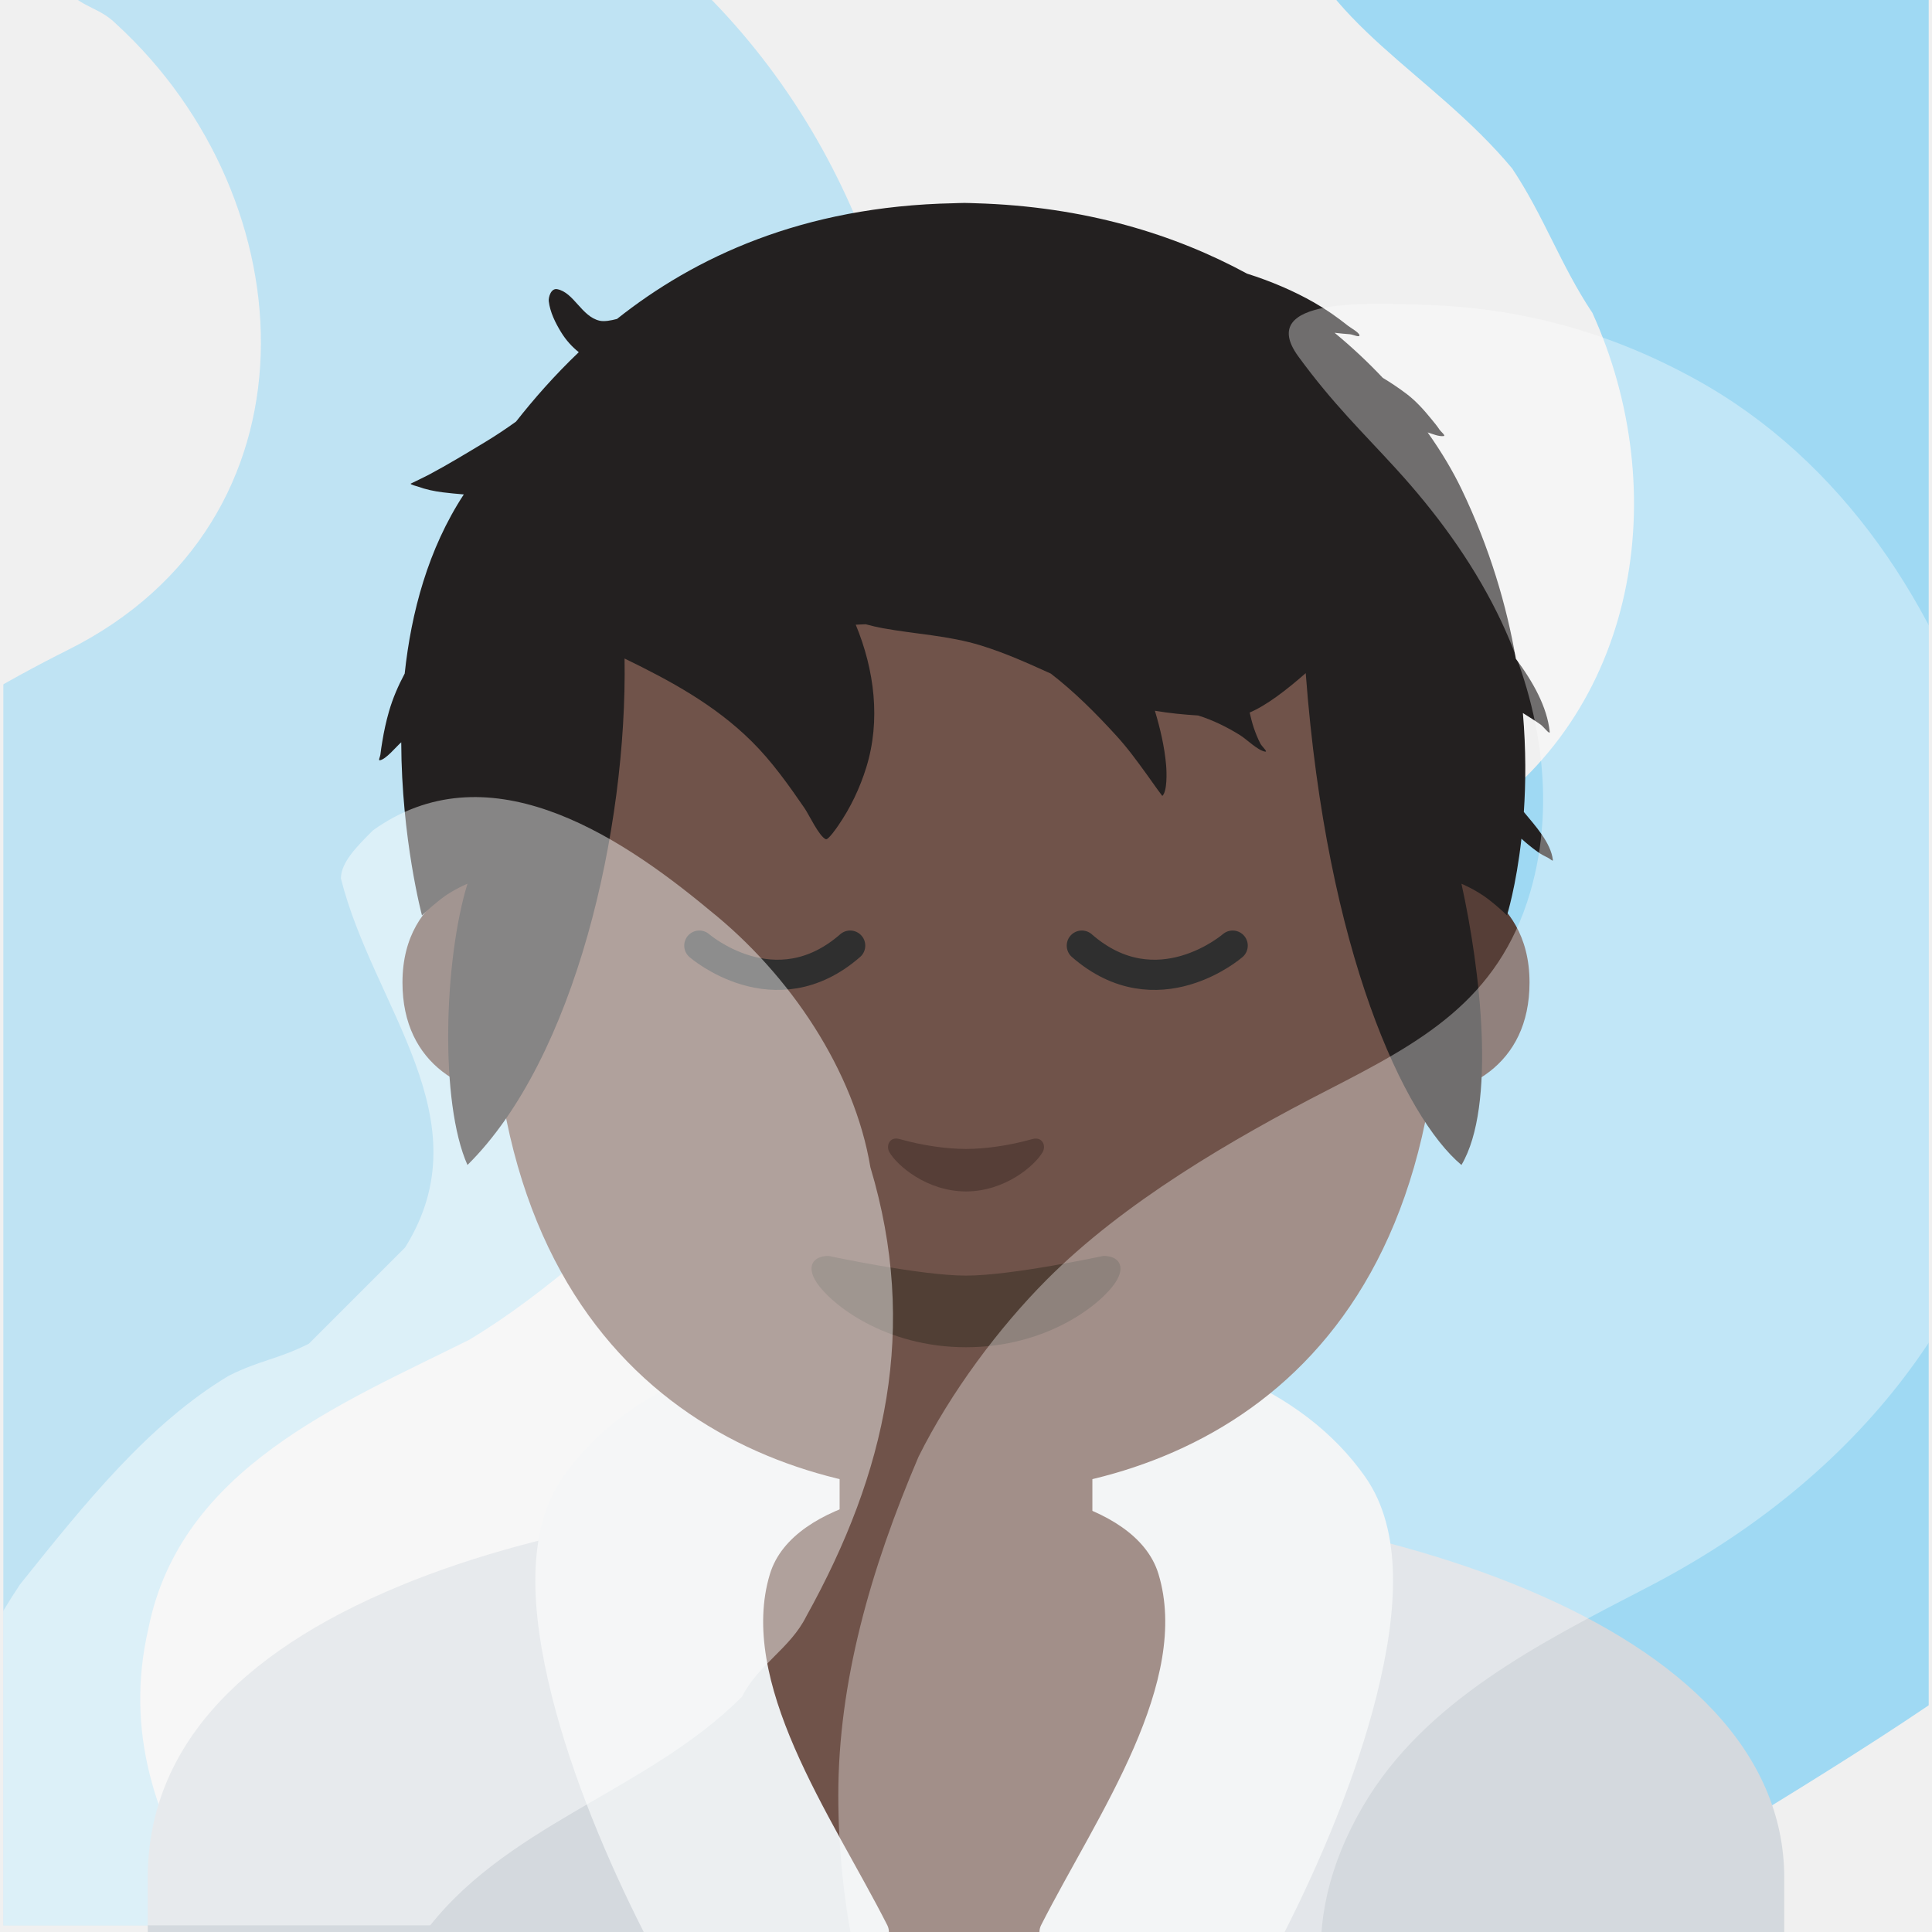
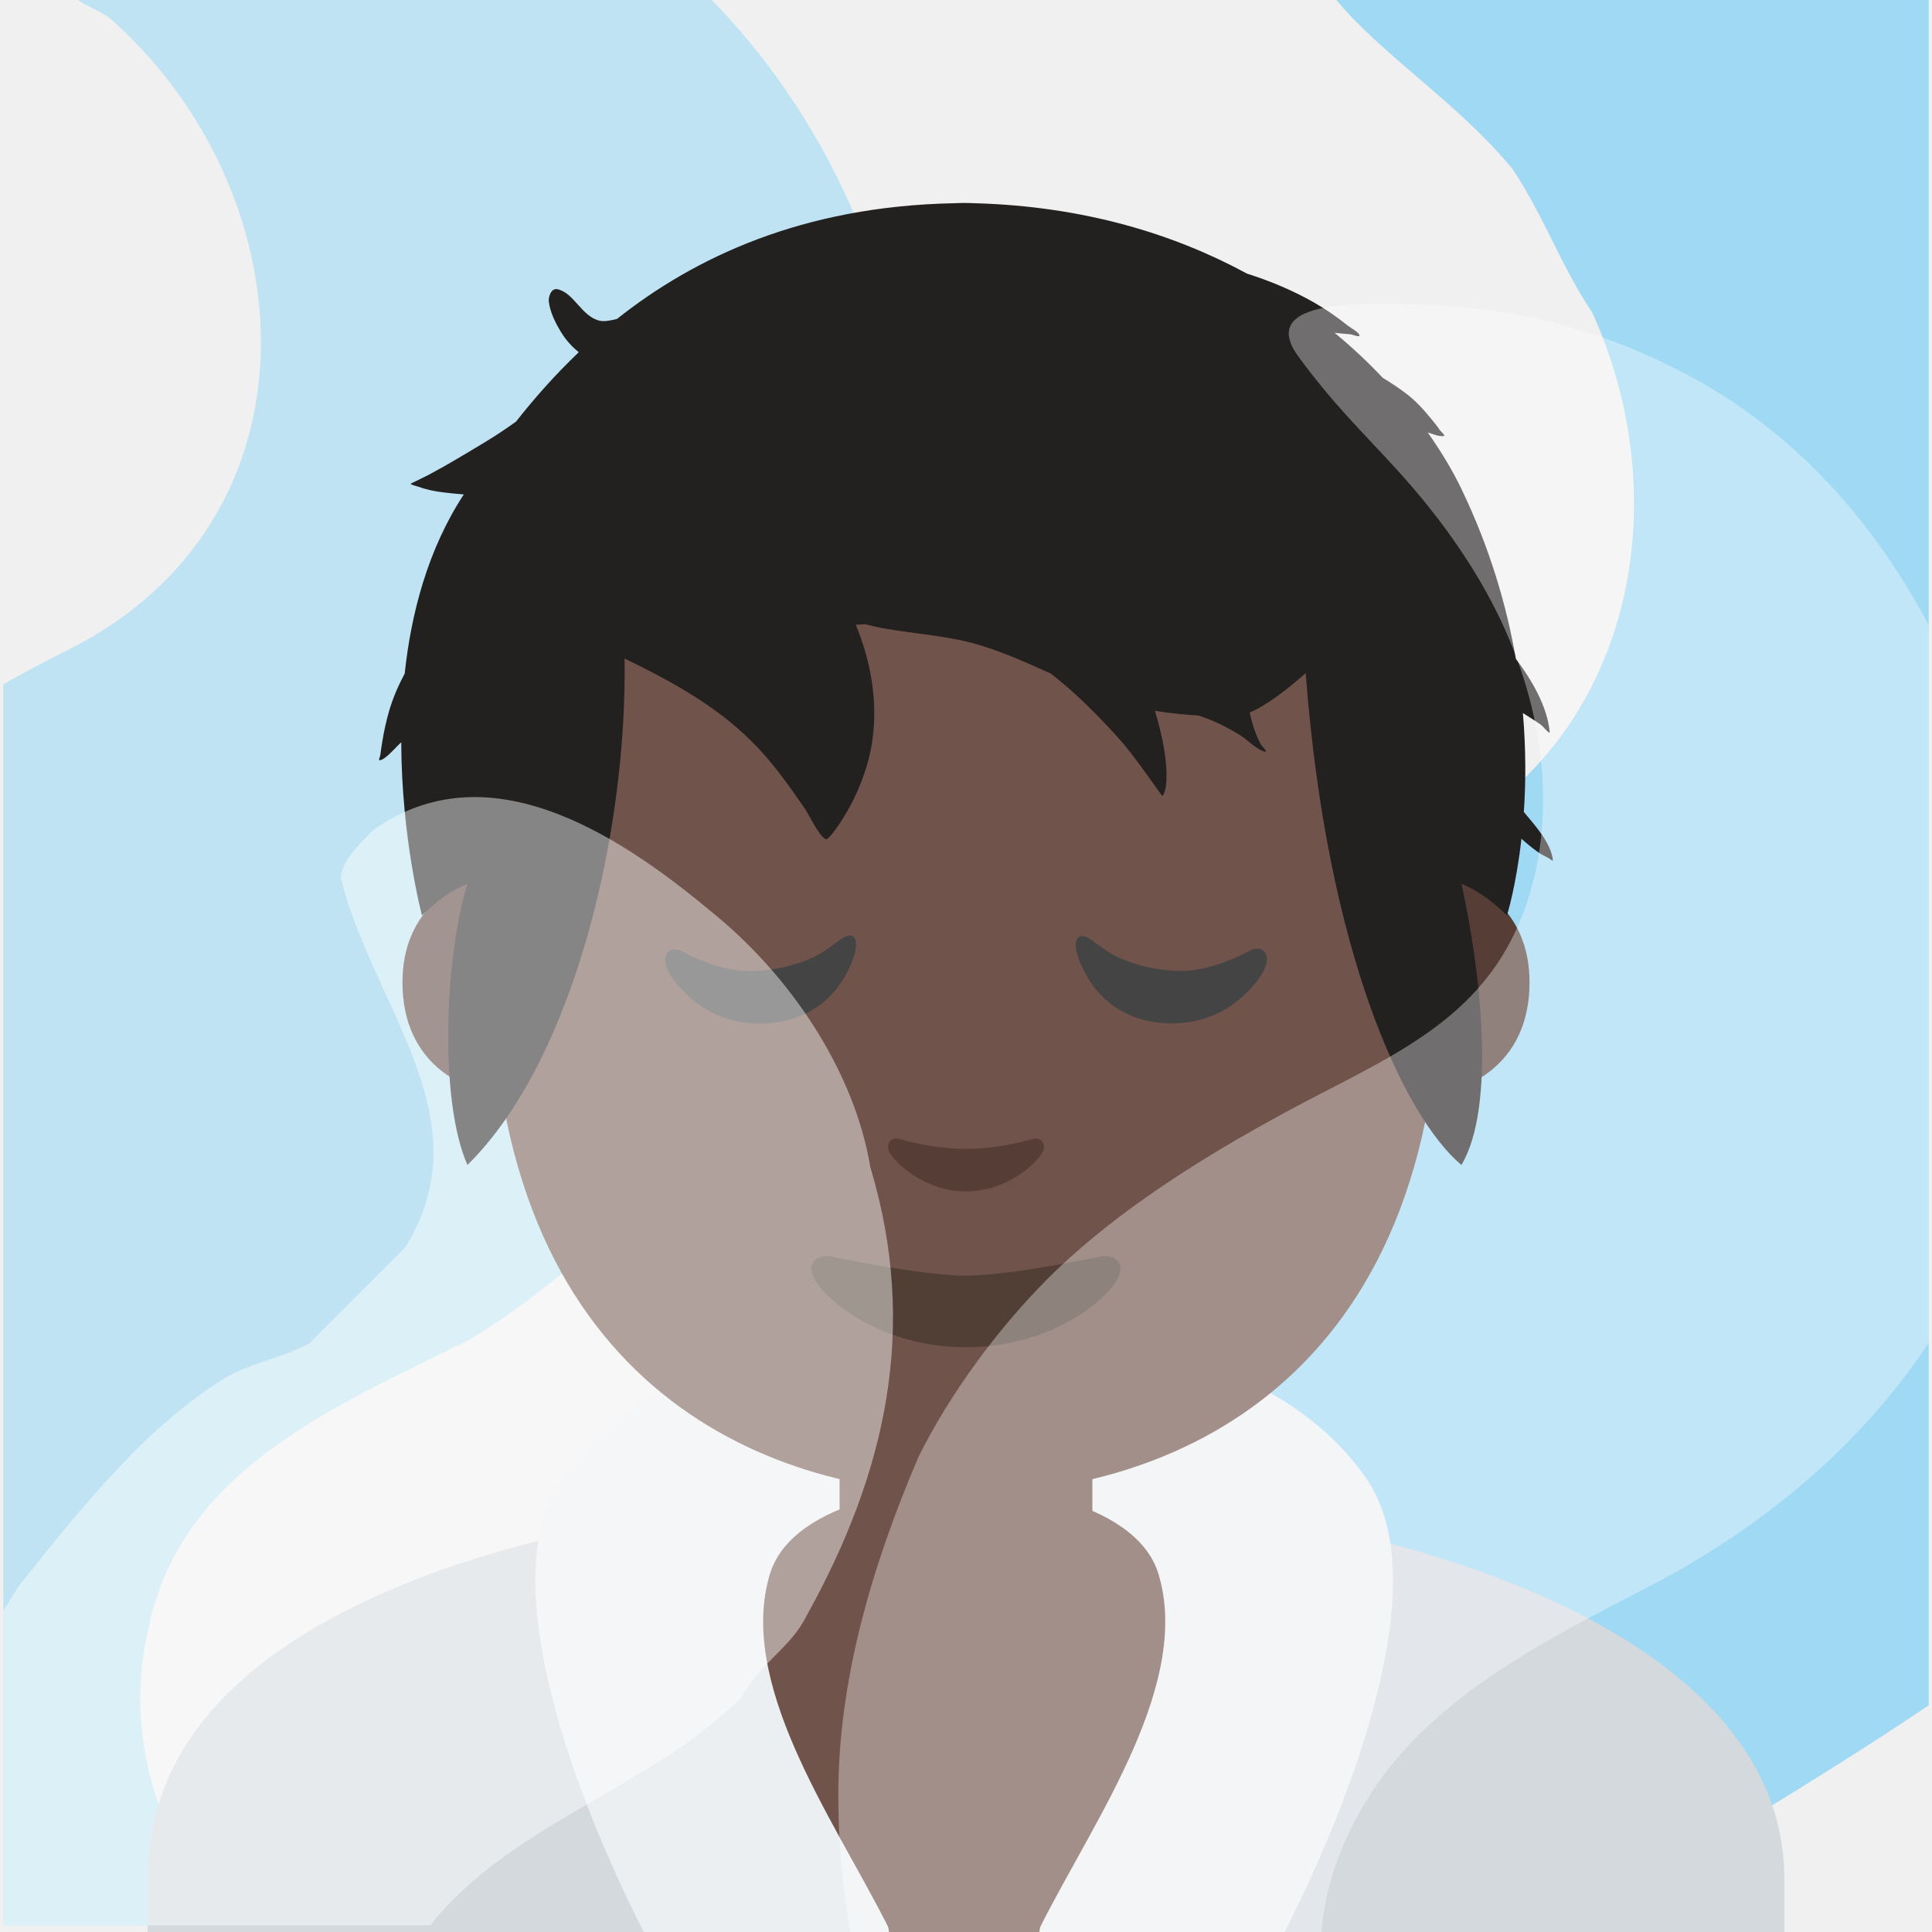
- <svg xmlns="http://www.w3.org/2000/svg" width="128px" height="128px" version="1.1" xml:space="preserve" style="fill-rule:evenodd;clip-rule:evenodd;stroke-linecap:round;stroke-linejoin:round;">
-   <g transform="matrix(1.063,0,0,1.063,-4.031,-4.252)">
+ <svg xmlns="http://www.w3.org/2000/svg" width="128px" height="128px" version="1.1" xml:space="preserve" style="fill-rule:evenodd;clip-rule:evenodd;stroke-linecap:round;stroke-linejoin:round;" id="svg21">
+   <defs id="defs21" />
+   <g transform="matrix(1.063,0,0,1.063,-4.031,-4.252)" id="g3">
    <clipPath id="_clip1">
-       <rect x="4" y="4" width="120" height="120" />
+       <rect x="4" y="4" width="120" height="120" id="rect1" />
    </clipPath>
-     <g clip-path="url(#_clip1)">
-       <g opacity="0.45">
-         <path d="M18.04,143.5C7.04,142.5 -4.96,142.5 -13.96,133.5C-18.96,128.5 -22.96,122.5 -24.96,115.5C-26.96,107.5 -28.96,99.5 -27.96,91.5C-26.96,84.5 -24.96,77.5 -21.96,70.5C-19.96,66.5 -16.96,62.5 -13.96,59.5C-6.96,53.5 0.04,48.5 8.04,44.5C24.04,36.5 23.04,16.5 11.04,5.5C10.04,4.5 9.04,4.5 8.04,3.5C7.04,1.5 5.04,-1.5 6.04,-2.5C8.04,-12.5 21.04,-5.5 29.04,-6.5C34.04,-6.5 39.04,-3.5 43.04,-0.5C55.04,8.5 61.04,22.5 61.04,37.5C60.04,44.5 60.04,52.5 57.04,59.5L51.04,71.5C50.04,73.5 49.04,74.5 47.04,76.5C42.04,80.5 38.04,84.5 33.04,87.5C25.04,91.5 15.04,95.5 13.04,105.5C10.04,118.5 21.04,127.5 27.04,137.5L27.04,140.5C25.04,142.5 22.04,144.5 18.04,143.5Z" style="fill:#83d3f7;fill-rule:nonzero;" />
+     <g clip-path="url(#_clip1)" id="g2">
+       <g opacity="0.45" id="g1">
+         <path d="M18.04,143.5C7.04,142.5 -4.96,142.5 -13.96,133.5C-18.96,128.5 -22.96,122.5 -24.96,115.5C-26.96,107.5 -28.96,99.5 -27.96,91.5C-26.96,84.5 -24.96,77.5 -21.96,70.5C-19.96,66.5 -16.96,62.5 -13.96,59.5C-6.96,53.5 0.04,48.5 8.04,44.5C24.04,36.5 23.04,16.5 11.04,5.5C10.04,4.5 9.04,4.5 8.04,3.5C7.04,1.5 5.04,-1.5 6.04,-2.5C8.04,-12.5 21.04,-5.5 29.04,-6.5C34.04,-6.5 39.04,-3.5 43.04,-0.5C55.04,8.5 61.04,22.5 61.04,37.5C60.04,44.5 60.04,52.5 57.04,59.5L51.04,71.5C50.04,73.5 49.04,74.5 47.04,76.5C42.04,80.5 38.04,84.5 33.04,87.5C25.04,91.5 15.04,95.5 13.04,105.5C10.04,118.5 21.04,127.5 27.04,137.5L27.04,140.5C25.04,142.5 22.04,144.5 18.04,143.5Z" style="fill:#83d3f7;fill-rule:nonzero;" id="path1" />
      </g>
    </g>
  </g>
-   <g transform="matrix(1.063,0,0,1.063,-4.031,-4.252)">
+   <g transform="matrix(1.063,0,0,1.063,-4.031,-4.252)" id="g6">
    <clipPath id="_clip2">
-       <rect x="4" y="4" width="120" height="120" />
+       <rect x="4" y="4" width="120" height="120" id="rect3" />
    </clipPath>
-     <g clip-path="url(#_clip2)">
-       <g opacity="0.45">
-         <path d="M93.04,-6.5C103.04,-6.5 113.04,-4.5 123.04,-4.5C150.04,4.5 158.04,36.5 156.04,62.5C155.04,67.5 154.04,72.5 152.04,77.5C151.04,79.5 150.04,82.5 149.04,84.5C139.04,103.5 120.04,112.5 103.04,123.5C87.04,139.5 101.04,162.5 116.04,174.5C117.04,175.5 119.04,178.5 118.04,180.5C107.04,187.5 93.04,181.5 81.04,181.5C78.04,181.5 75.04,179.5 72.04,178.5C64.04,174.5 59.04,168.5 54.04,160.5C50.04,153.5 48.04,146.5 46.04,138.5C44.04,127.5 45.04,117.5 47.04,106.5C49.04,101.5 50.04,97.5 52.04,92.5C55.04,86.5 59.04,81.5 64.04,76.5C73.04,67.5 84.04,62.5 95.04,55.5C106.04,48.5 108.04,34.5 103.04,23.5C101.04,20.5 100.04,17.5 98.04,14.5C93.04,8.5 86.04,5.5 84.04,-1.5C83.04,-4.5 89.04,-6.5 93.04,-6.5Z" style="fill:#3bbcf7;fill-rule:nonzero;" />
+     <g clip-path="url(#_clip2)" id="g5">
+       <g opacity="0.45" id="g4">
+         <path d="M93.04,-6.5C103.04,-6.5 113.04,-4.5 123.04,-4.5C150.04,4.5 158.04,36.5 156.04,62.5C155.04,67.5 154.04,72.5 152.04,77.5C151.04,79.5 150.04,82.5 149.04,84.5C139.04,103.5 120.04,112.5 103.04,123.5C87.04,139.5 101.04,162.5 116.04,174.5C117.04,175.5 119.04,178.5 118.04,180.5C107.04,187.5 93.04,181.5 81.04,181.5C78.04,181.5 75.04,179.5 72.04,178.5C64.04,174.5 59.04,168.5 54.04,160.5C50.04,153.5 48.04,146.5 46.04,138.5C44.04,127.5 45.04,117.5 47.04,106.5C49.04,101.5 50.04,97.5 52.04,92.5C55.04,86.5 59.04,81.5 64.04,76.5C73.04,67.5 84.04,62.5 95.04,55.5C106.04,48.5 108.04,34.5 103.04,23.5C101.04,20.5 100.04,17.5 98.04,14.5C93.04,8.5 86.04,5.5 84.04,-1.5C83.04,-4.5 89.04,-6.5 93.04,-6.5Z" style="fill:#3bbcf7;fill-rule:nonzero;" id="path3" />
      </g>
    </g>
  </g>
-   <path d="M64,98.857C49.511,98.879 36.224,101.058 26.604,105.023C15.442,109.616 9.787,116.143 9.787,124.433L9.787,128L118.213,128L118.213,124.434C118.213,107.638 91.011,98.857 64.139,98.857L64,98.857Z" style="fill:#d4d9de;fill-rule:nonzero;" />
-   <path d="M64.043,98.688C55.305,98.688 48.713,101.07 44.451,105.779C40.348,110.319 39.275,116.238 39.637,120.33L42.8,128L82.244,128L88.353,120.48C88.756,116.367 87.715,110.328 83.569,105.746C79.328,101.069 72.759,98.688 64.042,98.688L64.043,98.688Z" style="fill:#70534a;fill-rule:nonzero;" />
-   <path d="M58.465,88.645C49.446,88.813 41.485,91.893 37.312,97.845C34.81,101.409 35.16,106.748 36.551,112.325C37.899,117.729 40.316,123.4 42.648,128L58.893,128C58.893,127.843 58.856,127.687 58.785,127.547C56.929,123.893 54.401,119.845 52.646,115.805C50.891,111.765 49.946,107.799 51.008,104.289C51.788,101.707 54.583,100.196 57.361,99.399C58.576,99.055 59.818,98.816 61.074,98.684C61.514,98.638 61.847,98.621 62.098,98.614C62.233,98.661 62.377,98.678 62.52,98.664L62.523,98.664C62.604,98.654 62.671,98.646 62.753,98.629C62.796,98.62 62.839,98.611 62.914,98.586C62.93,98.58 62.986,98.53 63.006,98.526C63.316,98.466 63.606,98.381 63.879,98.283C64.153,98.381 64.442,98.466 64.754,98.525C64.774,98.53 64.83,98.58 64.846,98.585C64.92,98.611 64.964,98.62 65.006,98.629C65.089,98.646 65.156,98.655 65.236,98.664L65.24,98.664C65.383,98.678 65.527,98.661 65.662,98.614C65.913,98.621 66.245,98.638 66.686,98.684C67.942,98.816 69.185,99.055 70.4,99.398C73.18,100.196 75.974,101.707 76.754,104.289C77.816,107.799 76.871,111.764 75.115,115.805C73.36,119.845 70.831,123.893 68.975,127.547C68.904,127.687 68.867,127.843 68.867,128L85.111,128C87.443,123.4 89.861,117.729 91.209,112.324C92.6,106.748 92.952,101.409 90.449,97.846C86.276,91.893 78.314,88.813 69.295,88.645C67.985,88.621 66.674,88.657 65.367,88.752C65.107,88.771 64.864,88.891 64.691,89.086C64.518,89.281 64.334,89.493 63.879,90.098C63.62,89.752 63.35,89.414 63.069,89.086C62.896,88.891 62.653,88.771 62.393,88.752C61.086,88.657 59.775,88.621 58.465,88.645Z" style="fill:#eceff1;fill-rule:nonzero;" />
-   <path d="M63.143,108.819C58.996,108.819 55.627,105.629 55.627,101.682L55.627,92.752L72.373,92.752L72.373,101.682C72.373,105.609 69.003,108.819 64.857,108.819L63.143,108.819Z" style="fill:#70534a;fill-rule:nonzero;" />
-   <g>
-     <path d="M95.549,57.857C95.549,57.857 101.335,58.857 101.335,65.092C101.335,70.592 97.115,72.76 92.895,72.76L92.895,57.857L95.549,57.857ZM32.451,57.857C32.451,57.857 26.665,58.857 26.665,65.092C26.665,70.592 30.885,72.76 35.105,72.76L35.105,57.857L32.451,57.857Z" style="fill:#563e37;fill-rule:nonzero;" />
+   <path d="M64,98.857C49.511,98.879 36.224,101.058 26.604,105.023C15.442,109.616 9.787,116.143 9.787,124.433L9.787,128L118.213,128L118.213,124.434C118.213,107.638 91.011,98.857 64.139,98.857L64,98.857Z" style="fill:#d4d9de;fill-rule:nonzero;" id="path6" />
+   <path d="M64.043,98.688C55.305,98.688 48.713,101.07 44.451,105.779C40.348,110.319 39.275,116.238 39.637,120.33L42.8,128L82.244,128L88.353,120.48C88.756,116.367 87.715,110.328 83.569,105.746C79.328,101.069 72.759,98.688 64.042,98.688L64.043,98.688Z" style="fill:#70534a;fill-rule:nonzero;fill-opacity:1" id="path7" />
+   <path d="M58.465,88.645C49.446,88.813 41.485,91.893 37.312,97.845C34.81,101.409 35.16,106.748 36.551,112.325C37.899,117.729 40.316,123.4 42.648,128L58.893,128C58.893,127.843 58.856,127.687 58.785,127.547C56.929,123.893 54.401,119.845 52.646,115.805C50.891,111.765 49.946,107.799 51.008,104.289C51.788,101.707 54.583,100.196 57.361,99.399C58.576,99.055 59.818,98.816 61.074,98.684C61.514,98.638 61.847,98.621 62.098,98.614C62.233,98.661 62.377,98.678 62.52,98.664L62.523,98.664C62.604,98.654 62.671,98.646 62.753,98.629C62.796,98.62 62.839,98.611 62.914,98.586C62.93,98.58 62.986,98.53 63.006,98.526C63.316,98.466 63.606,98.381 63.879,98.283C64.153,98.381 64.442,98.466 64.754,98.525C64.774,98.53 64.83,98.58 64.846,98.585C64.92,98.611 64.964,98.62 65.006,98.629C65.089,98.646 65.156,98.655 65.236,98.664L65.24,98.664C65.383,98.678 65.527,98.661 65.662,98.614C65.913,98.621 66.245,98.638 66.686,98.684C67.942,98.816 69.185,99.055 70.4,99.398C73.18,100.196 75.974,101.707 76.754,104.289C77.816,107.799 76.871,111.764 75.115,115.805C73.36,119.845 70.831,123.893 68.975,127.547C68.904,127.687 68.867,127.843 68.867,128L85.111,128C87.443,123.4 89.861,117.729 91.209,112.324C92.6,106.748 92.952,101.409 90.449,97.846C86.276,91.893 78.314,88.813 69.295,88.645C67.985,88.621 66.674,88.657 65.367,88.752C65.107,88.771 64.864,88.891 64.691,89.086C64.518,89.281 64.334,89.493 63.879,90.098C63.62,89.752 63.35,89.414 63.069,89.086C62.896,88.891 62.653,88.771 62.393,88.752C61.086,88.657 59.775,88.621 58.465,88.645Z" style="fill:#eceff1;fill-rule:nonzero;" id="path8" />
+   <path d="M63.143,108.819C58.996,108.819 55.627,105.629 55.627,101.682L55.627,92.752L72.373,92.752L72.373,101.682C72.373,105.609 69.003,108.819 64.857,108.819L63.143,108.819Z" style="fill:#70534a;fill-rule:nonzero;fill-opacity:1" id="path9" />
+   <g id="g10">
+     <path d="M95.549,57.857C95.549,57.857 101.335,58.857 101.335,65.092C101.335,70.592 97.115,72.76 92.895,72.76L92.895,57.857L95.549,57.857ZM32.451,57.857C32.451,57.857 26.665,58.857 26.665,65.092C26.665,70.592 30.885,72.76 35.105,72.76L35.105,57.857L32.451,57.857Z" style="fill:#563e37;fill-rule:nonzero" id="path10" />
  </g>
-   <path d="M64,17.06C39.069,17.06 32.547,36.389 32.547,63.54C32.547,91.692 50.641,98.971 64,98.971C77.16,98.971 95.453,91.898 95.453,63.541C95.453,36.38 88.93,17.06 64,17.06Z" style="fill:#70534a;fill-rule:nonzero;" />
-   <path d="M73.102,83.208C73.102,83.208 67.034,84.513 64,84.513C60.966,84.513 54.898,83.208 54.898,83.208C53.854,83.208 53.405,83.906 54.097,84.958C55.06,86.428 58.647,89.258 64,89.258C69.352,89.258 72.94,86.428 73.903,84.958C74.595,83.906 74.146,83.208 73.103,83.208L73.102,83.208Z" style="fill:#513f35;fill-rule:nonzero;" />
-   <path d="M68.397,75.466C66.845,75.907 65.243,76.12 64,76.12C62.757,76.12 61.155,75.907 59.603,75.466C58.942,75.275 58.684,75.907 58.92,76.326C59.412,77.194 61.39,78.936 64,78.936C66.61,78.936 68.588,77.194 69.08,76.326C69.323,75.907 69.058,75.282 68.397,75.466Z" style="fill:#563e37;fill-rule:nonzero;" />
-   <g transform="matrix(1.95625,0,0,1.95625,-143.139,-33.2097)">
-     <path d="M94.066,27.778C96.675,25.707 100.329,23.961 105.476,23.859C105.476,23.859 105.721,23.849 105.834,23.849C105.936,23.849 106.191,23.859 106.191,23.859C109.911,23.964 112.963,24.918 115.402,26.243C116.216,26.5 116.997,26.834 117.673,27.221C118.084,27.456 118.457,27.717 118.827,28.012C118.903,28.073 119.184,28.228 119.209,28.321C119.238,28.425 118.994,28.305 118.886,28.296C118.731,28.283 118.574,28.272 118.419,28.252L118.368,28.246C118.971,28.744 119.515,29.258 120,29.772C120.271,29.935 120.539,30.114 120.804,30.314C121.132,30.562 121.401,30.867 121.659,31.184C121.748,31.294 121.84,31.401 121.917,31.52C121.966,31.595 122.148,31.735 122.06,31.745C121.896,31.764 121.698,31.677 121.52,31.62C122.01,32.31 122.39,32.964 122.665,33.536C123.633,35.551 124.199,37.503 124.508,39.288C125.092,40.069 125.567,40.92 125.654,41.756C125.668,41.885 125.453,41.592 125.348,41.517C125.153,41.377 124.947,41.255 124.746,41.124C124.854,42.375 124.844,43.507 124.778,44.475C125.148,44.925 125.697,45.513 125.762,46.106C125.767,46.16 125.663,46.061 125.615,46.037C125.48,45.97 125.357,45.907 125.234,45.818C125.048,45.683 124.867,45.537 124.697,45.38C124.515,47.006 124.206,47.978 124.206,47.978C124.206,47.978 123.992,47.754 123.584,47.437C123.145,47.1 122.665,46.906 122.665,46.906C123.306,49.8 123.851,54.429 122.665,56.431C120.735,54.812 118.108,49.269 117.391,39.774C116.735,40.348 116.068,40.864 115.492,41.108C115.534,41.282 115.575,41.456 115.63,41.619C115.693,41.806 115.767,41.99 115.858,42.164C115.907,42.256 116.121,42.448 116.018,42.432C115.768,42.394 115.388,42.01 115.166,41.873C114.718,41.595 114.247,41.364 113.749,41.208C113.257,41.177 112.766,41.13 112.283,41.047C112.464,41.653 112.611,42.271 112.664,42.901C112.683,43.125 112.706,43.776 112.534,43.933C112.534,43.933 112.37,43.713 112.357,43.694C112.245,43.534 112.131,43.375 112.017,43.217C111.69,42.765 111.364,42.316 110.987,41.903C110.287,41.135 109.563,40.41 108.76,39.79C107.985,39.438 107.209,39.088 106.389,38.836C105.299,38.5 104.178,38.454 103.065,38.251C102.871,38.215 102.678,38.17 102.487,38.118C102.375,38.122 102.263,38.127 102.152,38.133C102.787,39.669 103,41.371 102.51,42.961C102.292,43.667 101.971,44.34 101.551,44.947C101.52,44.992 101.219,45.432 101.139,45.399C100.91,45.303 100.565,44.561 100.421,44.352C99.882,43.567 99.309,42.759 98.629,42.086C97.378,40.845 95.87,40.03 94.322,39.278C94.417,45.039 92.655,52.822 89.002,56.431C88.06,54.319 88.205,49.505 89.002,46.906C89.002,46.906 88.512,47.1 88.084,47.437C87.686,47.754 87.461,47.978 87.461,47.978C87.461,47.978 86.769,45.388 86.759,42.115C86.575,42.277 86.243,42.692 86.034,42.725C85.973,42.735 86.045,42.601 86.052,42.539C86.069,42.39 86.093,42.241 86.117,42.093C86.173,41.748 86.247,41.406 86.344,41.07C86.474,40.618 86.659,40.195 86.876,39.788C87.097,37.721 87.669,35.566 88.878,33.721C88.632,33.702 88.393,33.677 88.167,33.65C87.877,33.614 87.587,33.553 87.313,33.452C87.277,33.439 87.088,33.396 87.076,33.358C87.076,33.358 87.599,33.105 87.679,33.062C88.34,32.711 88.992,32.314 89.634,31.927C89.969,31.724 90.31,31.497 90.647,31.254C91.238,30.503 91.939,29.698 92.772,28.904C92.544,28.723 92.341,28.501 92.171,28.224C91.979,27.91 91.799,27.548 91.755,27.177C91.74,27.051 91.827,26.729 92.041,26.77C92.608,26.879 92.864,27.699 93.479,27.838C93.635,27.873 93.855,27.833 94.066,27.778Z" style="fill:#232020;fill-rule:nonzero;" />
+   <path d="M64,17.06C39.069,17.06 32.547,36.389 32.547,63.54C32.547,91.692 50.641,98.971 64,98.971C77.16,98.971 95.453,91.898 95.453,63.541C95.453,36.38 88.93,17.06 64,17.06Z" style="fill:#70534a;fill-rule:nonzero;fill-opacity:1" id="path11" />
+   <path d="M73.102,83.208C73.102,83.208 67.034,84.513 64,84.513C60.966,84.513 54.898,83.208 54.898,83.208C53.854,83.208 53.405,83.906 54.097,84.958C55.06,86.428 58.647,89.258 64,89.258C69.352,89.258 72.94,86.428 73.903,84.958C74.595,83.906 74.146,83.208 73.103,83.208L73.102,83.208Z" style="fill:#513f35;fill-rule:nonzero;" id="path12" />
+   <path d="M68.397,75.466C66.845,75.907 65.243,76.12 64,76.12C62.757,76.12 61.155,75.907 59.603,75.466C58.942,75.275 58.684,75.907 58.92,76.326C59.412,77.194 61.39,78.936 64,78.936C66.61,78.936 68.588,77.194 69.08,76.326C69.323,75.907 69.058,75.282 68.397,75.466Z" style="fill:#563e37;fill-rule:nonzero" id="path13" />
+   <g transform="matrix(1.95625,0,0,1.95625,-143.139,-33.2097)" id="g14">
+     <path d="M94.066,27.778C96.675,25.707 100.329,23.961 105.476,23.859C105.476,23.859 105.721,23.849 105.834,23.849C105.936,23.849 106.191,23.859 106.191,23.859C109.911,23.964 112.963,24.918 115.402,26.243C116.216,26.5 116.997,26.834 117.673,27.221C118.084,27.456 118.457,27.717 118.827,28.012C118.903,28.073 119.184,28.228 119.209,28.321C119.238,28.425 118.994,28.305 118.886,28.296C118.731,28.283 118.574,28.272 118.419,28.252L118.368,28.246C118.971,28.744 119.515,29.258 120,29.772C120.271,29.935 120.539,30.114 120.804,30.314C121.132,30.562 121.401,30.867 121.659,31.184C121.748,31.294 121.84,31.401 121.917,31.52C121.966,31.595 122.148,31.735 122.06,31.745C121.896,31.764 121.698,31.677 121.52,31.62C122.01,32.31 122.39,32.964 122.665,33.536C123.633,35.551 124.199,37.503 124.508,39.288C125.092,40.069 125.567,40.92 125.654,41.756C125.668,41.885 125.453,41.592 125.348,41.517C125.153,41.377 124.947,41.255 124.746,41.124C124.854,42.375 124.844,43.507 124.778,44.475C125.148,44.925 125.697,45.513 125.762,46.106C125.767,46.16 125.663,46.061 125.615,46.037C125.48,45.97 125.357,45.907 125.234,45.818C125.048,45.683 124.867,45.537 124.697,45.38C124.515,47.006 124.206,47.978 124.206,47.978C124.206,47.978 123.992,47.754 123.584,47.437C123.145,47.1 122.665,46.906 122.665,46.906C123.306,49.8 123.851,54.429 122.665,56.431C120.735,54.812 118.108,49.269 117.391,39.774C116.735,40.348 116.068,40.864 115.492,41.108C115.534,41.282 115.575,41.456 115.63,41.619C115.693,41.806 115.767,41.99 115.858,42.164C115.907,42.256 116.121,42.448 116.018,42.432C115.768,42.394 115.388,42.01 115.166,41.873C114.718,41.595 114.247,41.364 113.749,41.208C113.257,41.177 112.766,41.13 112.283,41.047C112.464,41.653 112.611,42.271 112.664,42.901C112.683,43.125 112.706,43.776 112.534,43.933C112.534,43.933 112.37,43.713 112.357,43.694C112.245,43.534 112.131,43.375 112.017,43.217C111.69,42.765 111.364,42.316 110.987,41.903C110.287,41.135 109.563,40.41 108.76,39.79C107.985,39.438 107.209,39.088 106.389,38.836C105.299,38.5 104.178,38.454 103.065,38.251C102.871,38.215 102.678,38.17 102.487,38.118C102.375,38.122 102.263,38.127 102.152,38.133C102.787,39.669 103,41.371 102.51,42.961C102.292,43.667 101.971,44.34 101.551,44.947C101.52,44.992 101.219,45.432 101.139,45.399C100.91,45.303 100.565,44.561 100.421,44.352C99.882,43.567 99.309,42.759 98.629,42.086C97.378,40.845 95.87,40.03 94.322,39.278C94.417,45.039 92.655,52.822 89.002,56.431C88.06,54.319 88.205,49.505 89.002,46.906C89.002,46.906 88.512,47.1 88.084,47.437C87.686,47.754 87.461,47.978 87.461,47.978C87.461,47.978 86.769,45.388 86.759,42.115C86.575,42.277 86.243,42.692 86.034,42.725C85.973,42.735 86.045,42.601 86.052,42.539C86.069,42.39 86.093,42.241 86.117,42.093C86.173,41.748 86.247,41.406 86.344,41.07C86.474,40.618 86.659,40.195 86.876,39.788C87.097,37.721 87.669,35.566 88.878,33.721C88.632,33.702 88.393,33.677 88.167,33.65C87.877,33.614 87.587,33.553 87.313,33.452C87.277,33.439 87.088,33.396 87.076,33.358C87.076,33.358 87.599,33.105 87.679,33.062C88.34,32.711 88.992,32.314 89.634,31.927C89.969,31.724 90.31,31.497 90.647,31.254C91.238,30.503 91.939,29.698 92.772,28.904C92.544,28.723 92.341,28.501 92.171,28.224C91.979,27.91 91.799,27.548 91.755,27.177C91.74,27.051 91.827,26.729 92.041,26.77C92.608,26.879 92.864,27.699 93.479,27.838C93.635,27.873 93.855,27.833 94.066,27.778Z" style="fill:#232020;fill-rule:nonzero" id="path14" />
  </g>
-   <path d="M46.332,62.65C46.332,62.65 51.338,67.005 56.326,62.65M81.668,62.65C81.668,62.65 76.662,67.005 71.674,62.65" style="fill:none;stroke:#2f2f2f;stroke-width:2px;" />
-   <g transform="matrix(1.063,0,0,1.06736,-4.031,-4.352)">
+   <g transform="matrix(1.063,0,0,1.06736,-4.031,-4.352)" id="g18">
    <clipPath id="_clip3">
-       <rect x="4" y="4" width="120" height="120" />
+       <rect x="4" y="4" width="120" height="120" id="rect15" />
    </clipPath>
-     <g clip-path="url(#_clip3)">
-       <g opacity="0.35">
-         <path d="M97.04,156.5C89.04,155.5 80.04,157.5 73.04,151.5C62.04,142.5 56.04,129.5 56.04,115.5C56.04,108.5 58.04,101.5 61.04,94.5C63.04,90.5 66.04,86.5 69.04,83.5C73.83,78.71 80.57,74.79 86.56,71.73C92.3,68.79 97.17,66.22 99.16,59.47C100.85,53.74 99.76,47.44 97.09,42.09C95.45,38.81 93.25,35.84 90.77,33.14C88.72,30.9 86.88,29.16 84.71,26.2C81.99,22.48 89.32,22.91 92.37,22.99C98.51,23.16 104.04,24.65 109.45,27.61C118.67,32.66 124.61,41.8 127.6,51.68C129.53,58.05 130.39,64.83 130.04,71.49C128,85.78 118.81,96.26 106.44,102.62C99.75,106.07 92.58,109.67 88.76,116.16C79.94,131.13 95.28,142.63 103.03,153.49C103.03,153.49 102.03,154.49 102.03,155.49C101.04,156.5 99.04,156.5 97.04,156.5Z" style="fill:#fff;fill-rule:nonzero;" />
+     <g clip-path="url(#_clip3)" id="g17">
+       <g opacity="0.35" id="g16">
+         <path d="M97.04,156.5C89.04,155.5 80.04,157.5 73.04,151.5C62.04,142.5 56.04,129.5 56.04,115.5C56.04,108.5 58.04,101.5 61.04,94.5C63.04,90.5 66.04,86.5 69.04,83.5C73.83,78.71 80.57,74.79 86.56,71.73C92.3,68.79 97.17,66.22 99.16,59.47C100.85,53.74 99.76,47.44 97.09,42.09C95.45,38.81 93.25,35.84 90.77,33.14C88.72,30.9 86.88,29.16 84.71,26.2C81.99,22.48 89.32,22.91 92.37,22.99C98.51,23.16 104.04,24.65 109.45,27.61C118.67,32.66 124.61,41.8 127.6,51.68C129.53,58.05 130.39,64.83 130.04,71.49C128,85.78 118.81,96.26 106.44,102.62C99.75,106.07 92.58,109.67 88.76,116.16C79.94,131.13 95.28,142.63 103.03,153.49C103.03,153.49 102.03,154.49 102.03,155.49C101.04,156.5 99.04,156.5 97.04,156.5Z" style="fill:#fff;fill-rule:nonzero;" id="path16" />
      </g>
    </g>
  </g>
-   <g transform="matrix(1.063,0,0,1.063,-4.031,-4.252)">
+   <path d="m 56.438,62.002 c 0.41,0.17 0.4,0.93 -0.22,2.23 -0.89,1.84 -2.29,2.82 -3.69,3.26 -1.62,0.51 -4.66,0.7 -7.06,-1.63 -2.39,-2.31 -1.2,-3.34 -0.28,-2.83 0.94,0.51 2.52,1.16 4.02,1.29 1.55,0.13 3.62,-0.34 4.92,-1.02 1.1,-0.58 1.84,-1.5 2.31,-1.3 z m 15.11,0.04 c -0.41,0.18 -0.4,0.93 0.24,2.22 0.9,1.83 2.31,2.8 3.71,3.23 1.62,0.5 4.66,0.67 7.05,-1.68 2.37,-2.33 1.18,-3.34 0.26,-2.83 -0.93,0.52 -2.52,1.18 -4.01,1.32 -1.55,0.14 -3.62,-0.31 -4.93,-0.98 -1.11,-0.57 -1.85,-1.49 -2.32,-1.28 z" style="clip-rule:evenodd;fill:#444444;fill-rule:nonzero;stroke-linejoin:round;stroke-miterlimit:2" id="path6-0" />
+   <g transform="matrix(1.063,0,0,1.063,-4.031,-4.252)" id="g21">
    <clipPath id="_clip4">
-       <rect x="4" y="4" width="120" height="120" />
+       <rect x="4" y="4" width="120" height="120" id="rect18" />
    </clipPath>
-     <g clip-path="url(#_clip4)">
-       <g opacity="0.45">
-         <path d="M25.04,152.75C13.04,150.75 3.04,141.75 1.04,129.75C-1.96,120.75 -0.96,111.75 5.04,102.75C9.04,97.75 13.04,92.75 18.04,89.75C20.04,88.75 21.04,88.75 23.04,87.75L29.04,81.75C34.04,73.75 27.04,66.75 25.04,58.75C25.04,57.75 26.04,56.75 27.04,55.75C34.04,50.75 42.04,55.75 48.04,60.75C53.04,64.75 57.04,70.75 58.04,76.75C61.04,86.75 59.04,95.75 54.04,104.75C53.04,106.75 51.04,107.75 50.04,109.75C44.04,115.75 35.04,117.75 30.04,124.75C26.04,131.75 30.04,138.75 33.04,144.75C35.04,149.75 30.04,154.75 25.04,152.75Z" style="fill:#fff;fill-rule:nonzero;" />
+     <g clip-path="url(#_clip4)" id="g20">
+       <g opacity="0.45" id="g19">
+         <path d="M25.04,152.75C13.04,150.75 3.04,141.75 1.04,129.75C-1.96,120.75 -0.96,111.75 5.04,102.75C9.04,97.75 13.04,92.75 18.04,89.75C20.04,88.75 21.04,88.75 23.04,87.75L29.04,81.75C34.04,73.75 27.04,66.75 25.04,58.75C25.04,57.75 26.04,56.75 27.04,55.75C34.04,50.75 42.04,55.75 48.04,60.75C53.04,64.75 57.04,70.75 58.04,76.75C61.04,86.75 59.04,95.75 54.04,104.75C53.04,106.75 51.04,107.75 50.04,109.75C44.04,115.75 35.04,117.75 30.04,124.75C26.04,131.75 30.04,138.75 33.04,144.75C35.04,149.75 30.04,154.75 25.04,152.75Z" style="fill:#fff;fill-rule:nonzero;" id="path18" />
      </g>
    </g>
  </g>
</svg>
